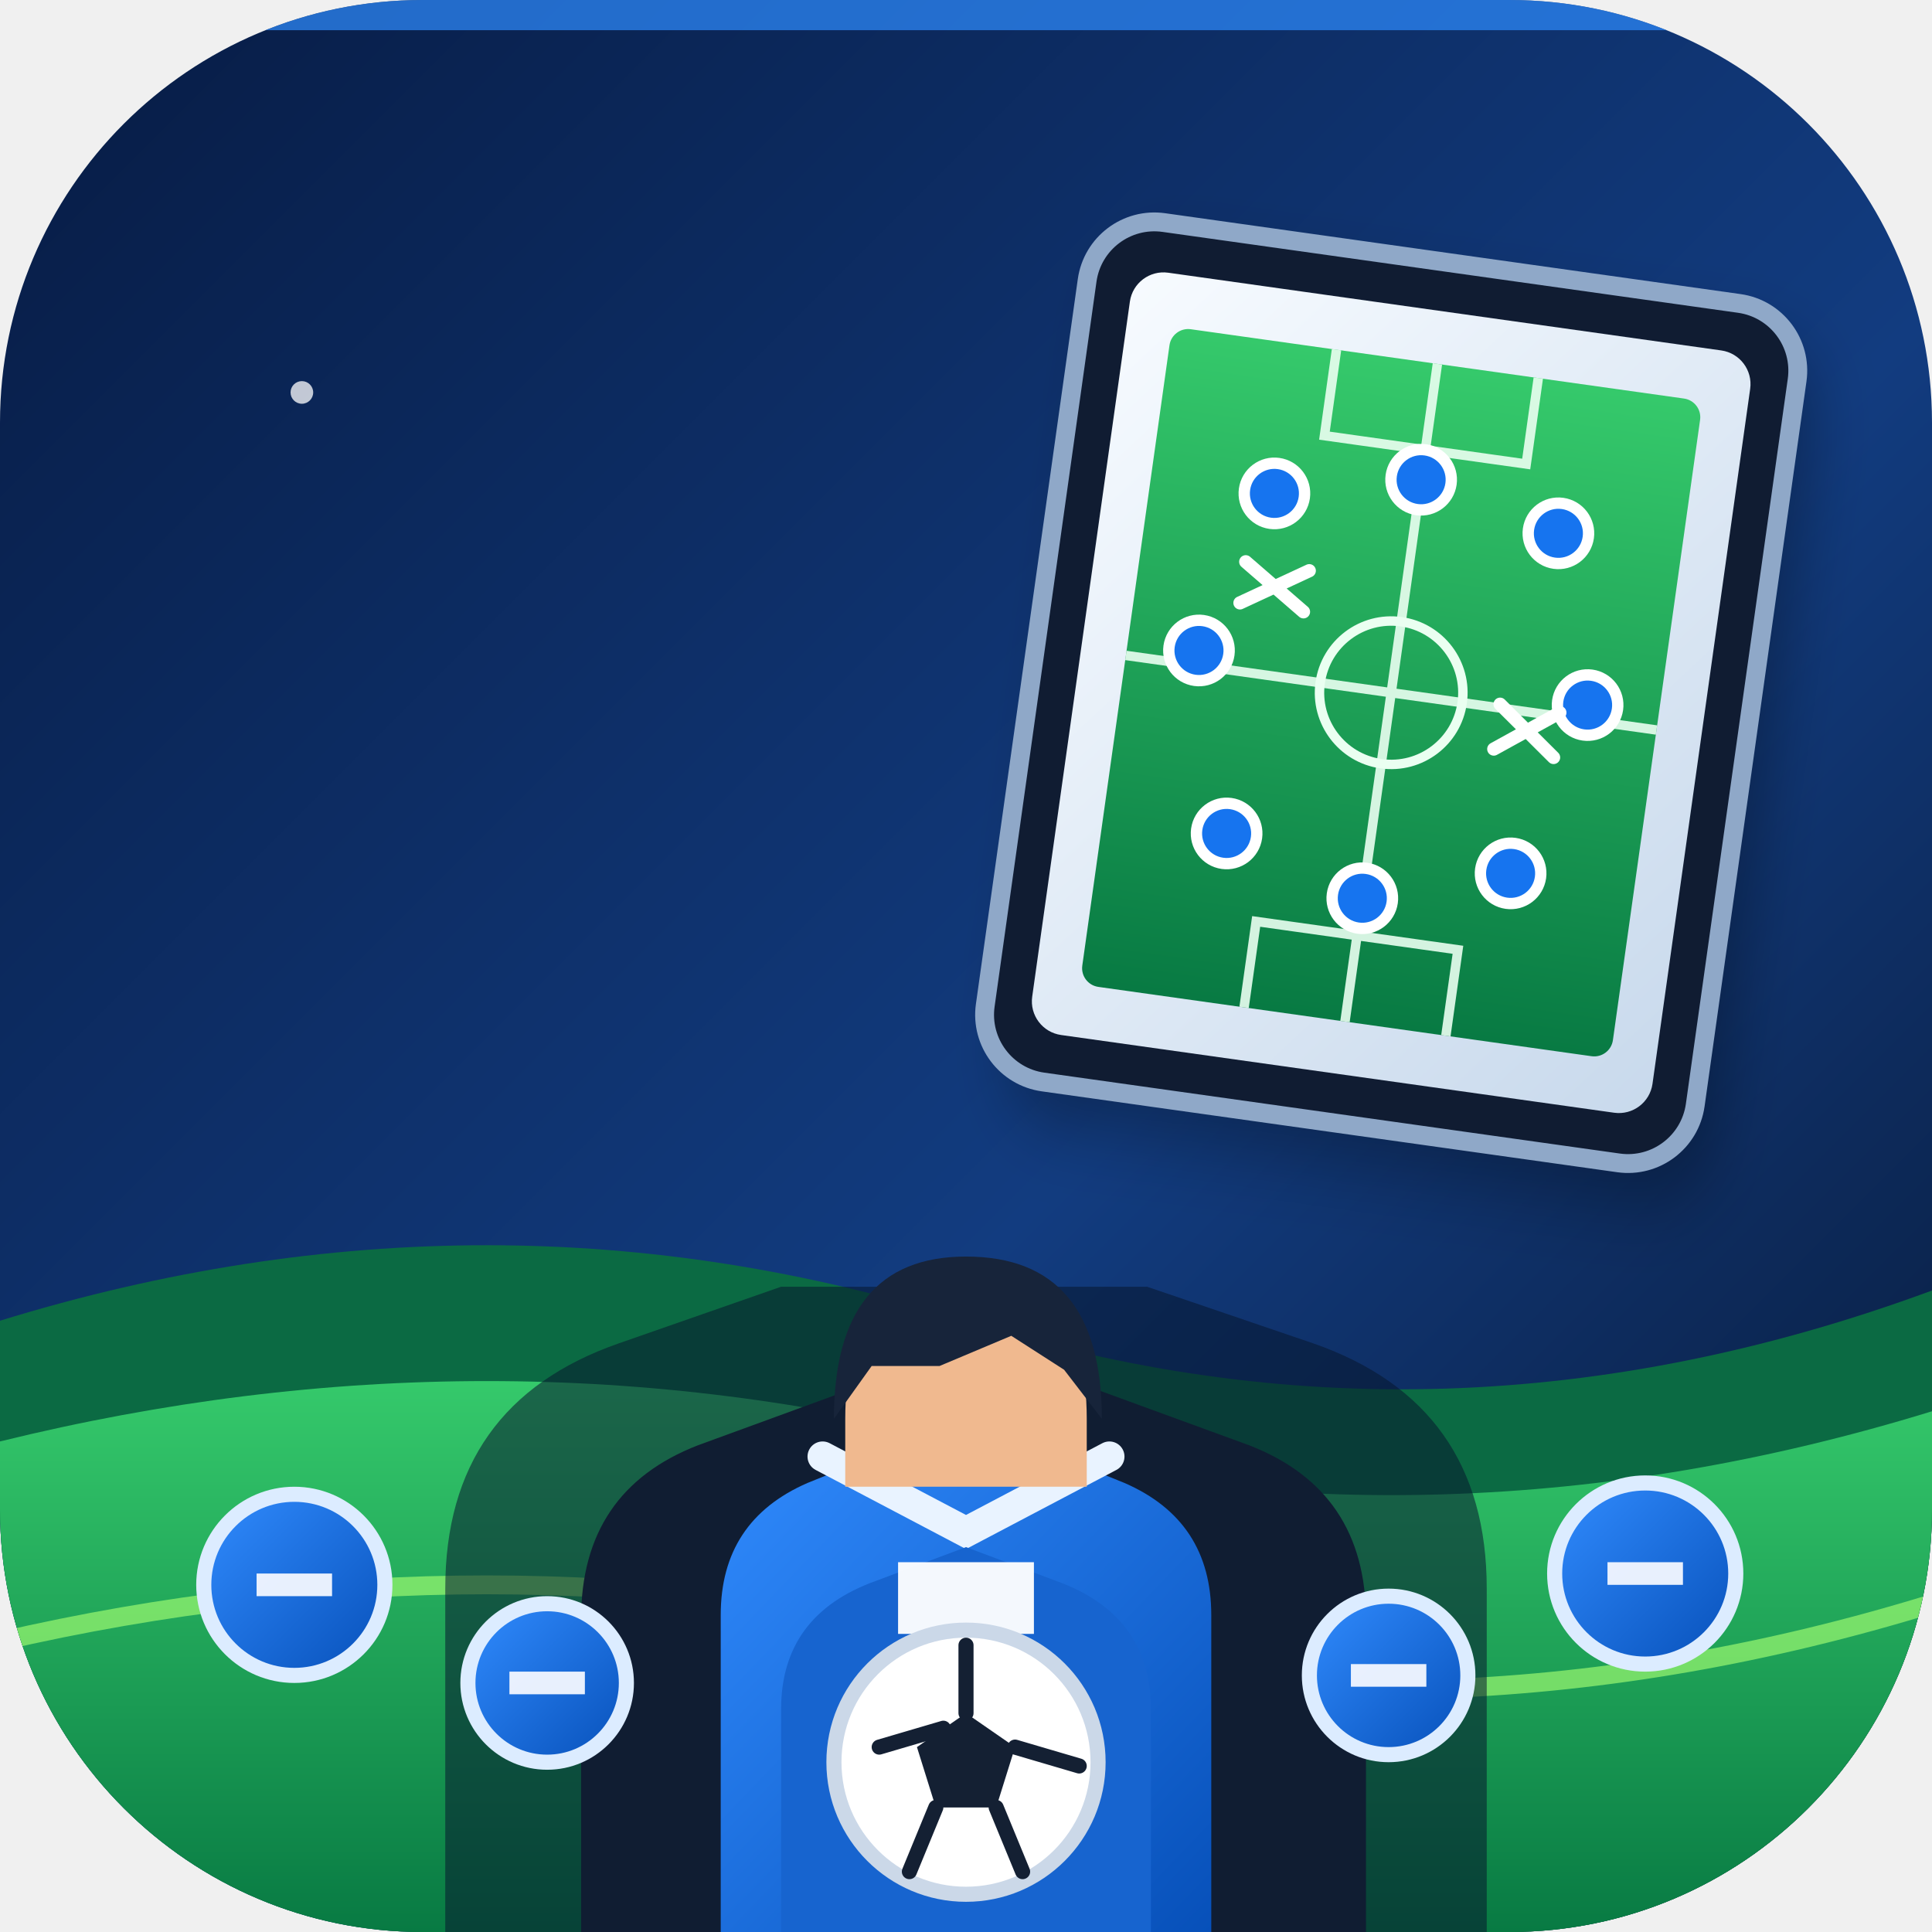
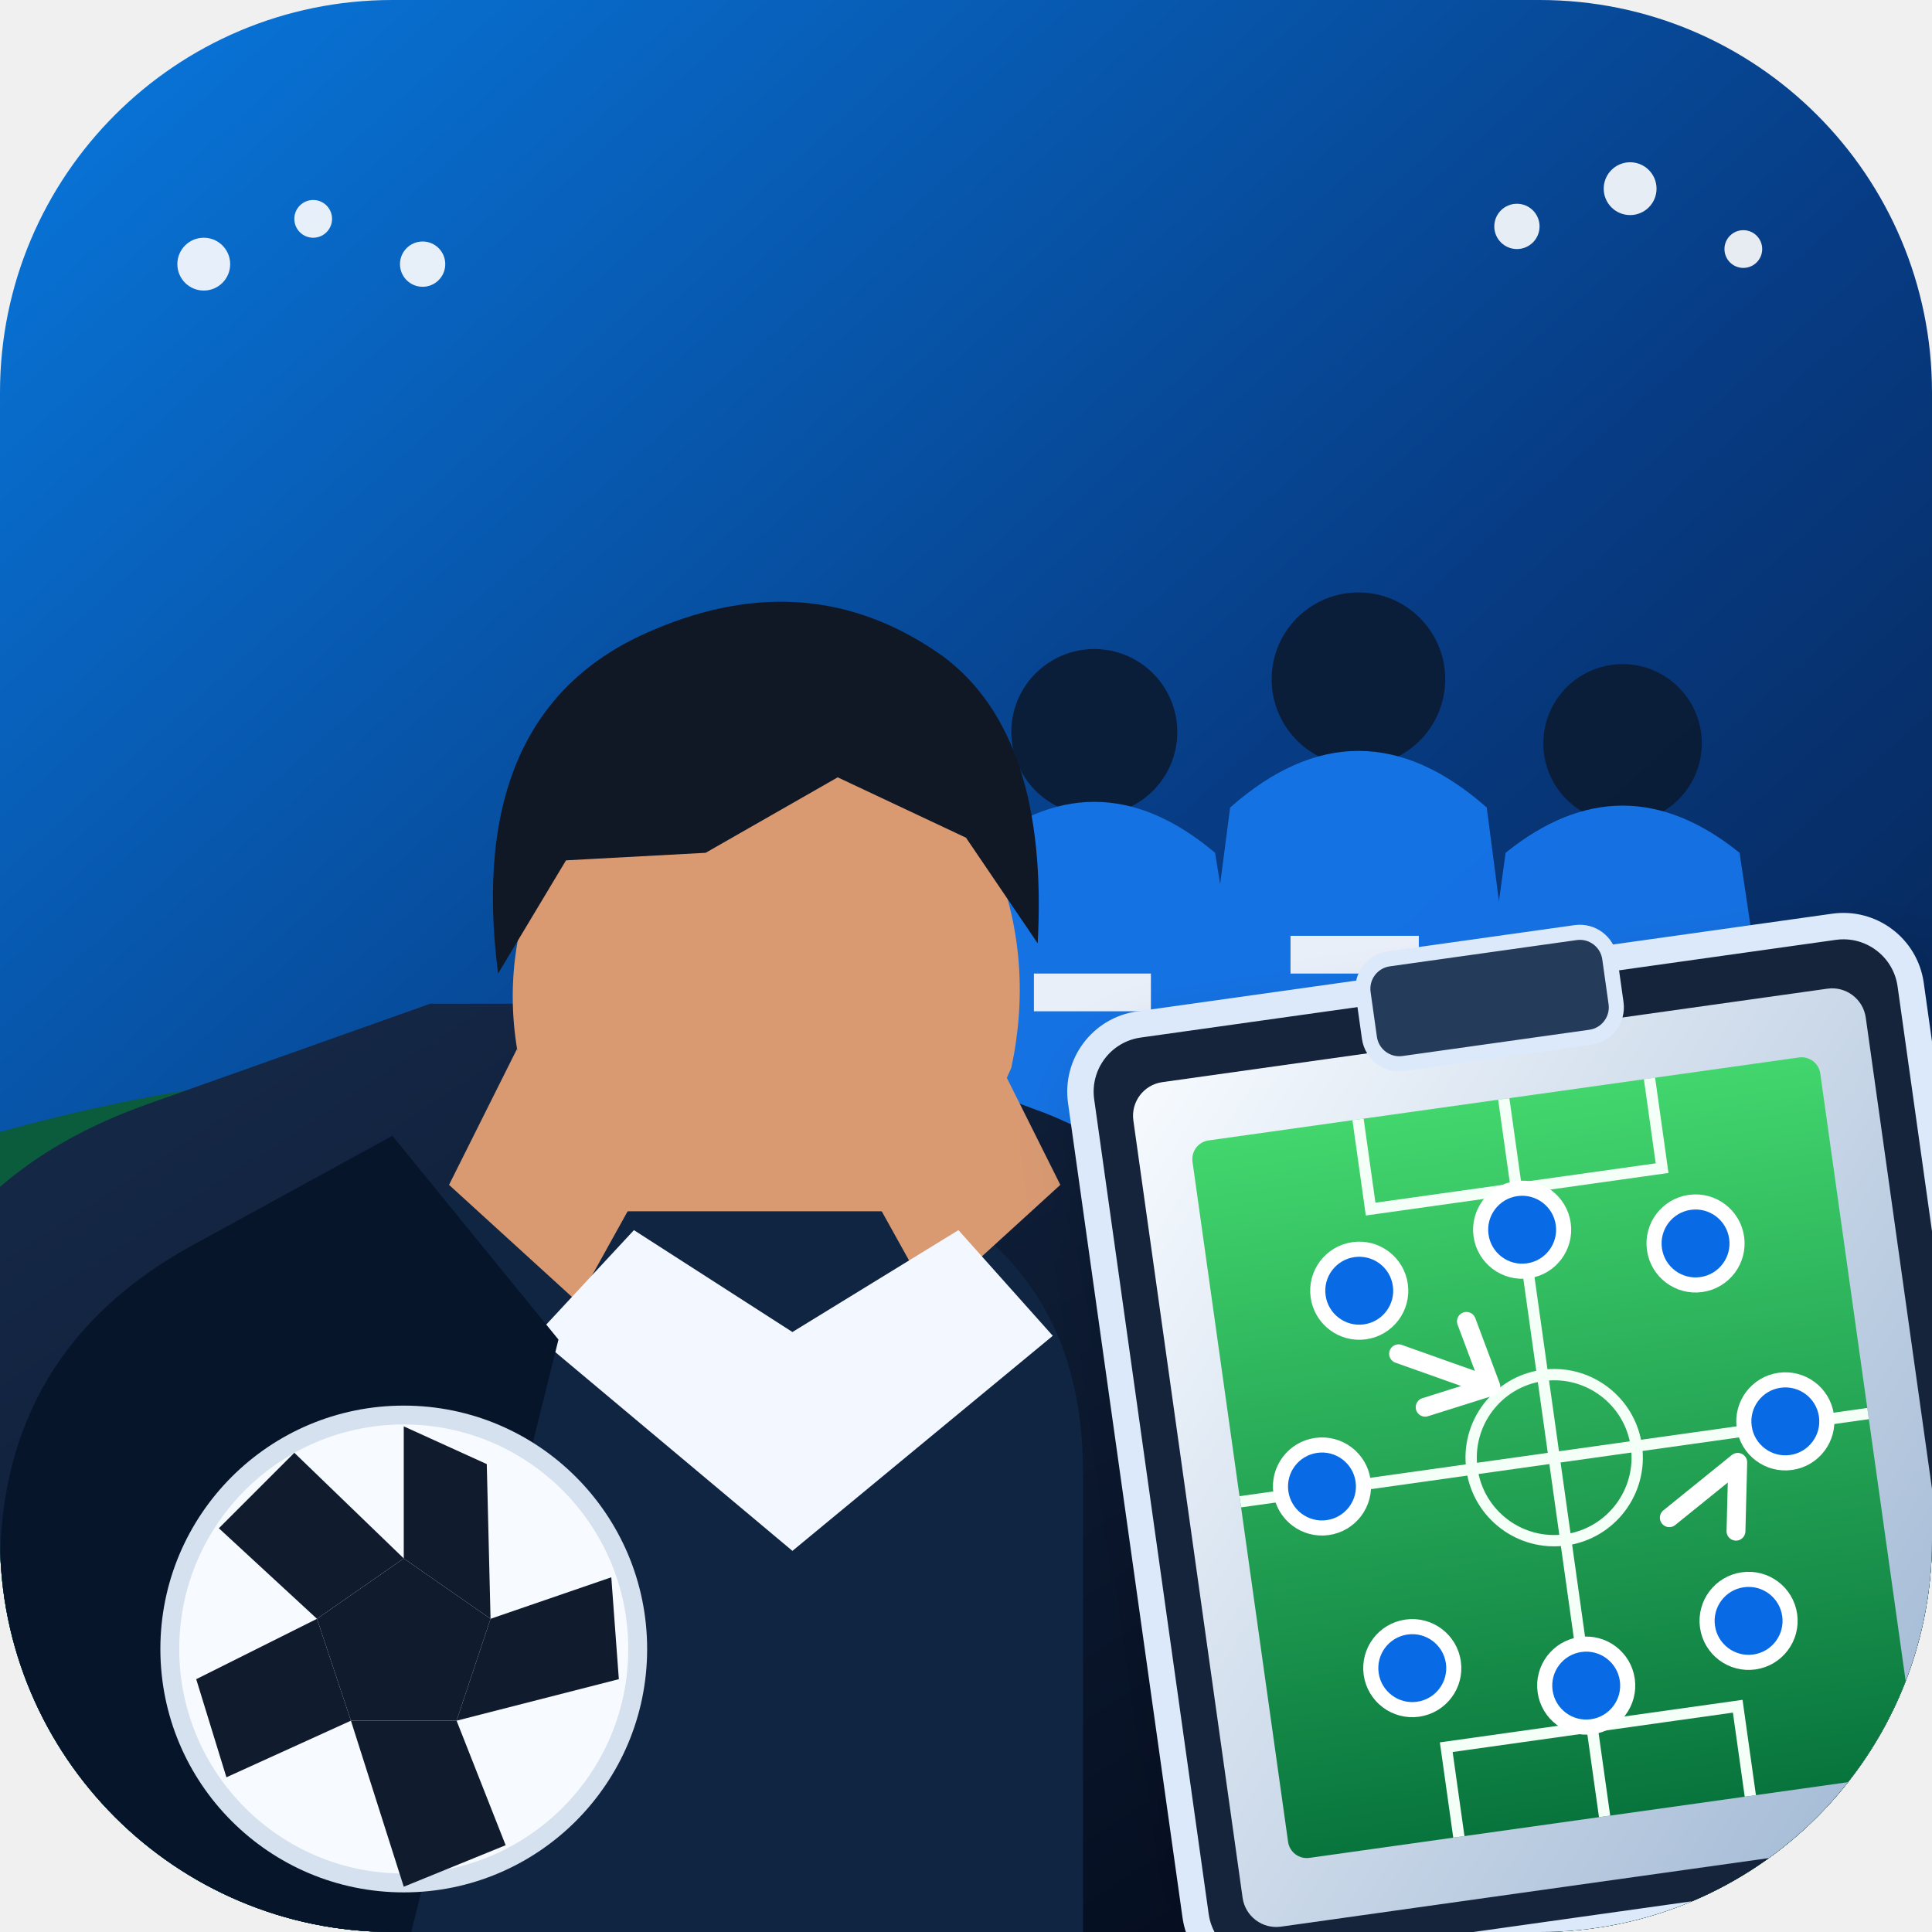
<svg xmlns="http://www.w3.org/2000/svg" viewBox="0 0 512 512">
  <defs>
-     <linearGradient id="bg" x1="0" y1="0" x2="1" y2="1">
-       <stop offset="0" stop-color="#071b43" />
-       <stop offset=".58" stop-color="#123c80" />
-       <stop offset="1" stop-color="#07152e" />
+     <linearGradient id="bg" x2="0.9" y2="1">
+       <stop stop-color="#0879df" />
+       <stop offset=".55" stop-color="#073b83" />
+       <stop offset="1" stop-color="#061a3c" />
    </linearGradient>
-     <linearGradient id="pitch" x1="0" y1="0" x2="0" y2="1">
-       <stop stop-color="#35c96b" />
-       <stop offset="1" stop-color="#087a43" />
+     <linearGradient id="grass" x2="0" y2="1">
+       <stop stop-color="#42d66d" />
+       <stop offset="1" stop-color="#08743d" />
    </linearGradient>
-     <linearGradient id="shirt" x1="0" y1="0" x2="1" y2="1">
-       <stop stop-color="#318cff" />
-       <stop offset="1" stop-color="#0750b9" />
+     <linearGradient id="shirt" x2="1" y2="1">
+       <stop stop-color="#172c4c" />
+       <stop offset="1" stop-color="#050e20" />
    </linearGradient>
-     <linearGradient id="board" x1="0" y1="0" x2="1" y2="1">
+     <linearGradient id="board" x2="1" y2="1">
      <stop stop-color="#f7fbff" />
-       <stop offset="1" stop-color="#c8d9ec" />
+       <stop offset="1" stop-color="#9db5d2" />
    </linearGradient>
+     <clipPath id="clip">
+       <rect width="512" height="512" rx="104" />
+     </clipPath>
    <filter id="shadow" x="-30%" y="-30%" width="160%" height="160%">
-       <feGaussianBlur stdDeviation="9" />
+       <feGaussianBlur stdDeviation="10" />
    </filter>
-     <clipPath id="clip">
-       <rect width="512" height="512" rx="112" />
-     </clipPath>
  </defs>
  <g clip-path="url(#clip)">
    <rect width="512" height="512" fill="url(#bg)" />
-     <circle cx="80" cy="104" r="3" fill="#fff" opacity=".75" />
-     <circle cx="430" cy="90" r="4" fill="#fff" opacity=".8" />
-     <circle cx="466" cy="156" r="2.5" fill="#fff" opacity=".65" />
-     <path d="M0 350 Q130 310 256 350 T512 342 V512 H0Z" fill="#0b6a43" />
-     <path d="M0 382 Q130 350 256 382 T512 374 V512 H0Z" fill="url(#pitch)" />
-     <path d="M0 435 Q130 405 256 435 T512 425" fill="none" stroke="#a4ff72" stroke-width="5" opacity=".65" />
-     <g transform="translate(274 70) rotate(8 105 112)">
-       <rect x="7" y="10" width="190" height="230" rx="18" fill="#000" opacity=".3" filter="url(#shadow)" />
-       <rect width="190" height="230" rx="18" fill="#101c32" stroke="#8fa8c8" stroke-width="5" />
-       <rect x="12" y="13" width="166" height="204" rx="9" fill="url(#board)" />
-       <rect x="24" y="27" width="142" height="176" rx="5" fill="url(#pitch)" />
-       <path d="M95 27V203 M24 115H166 M68 27V50H122V27 M68 203V180H122V203" fill="none" stroke="#eafff1" stroke-width="2.5" opacity=".9" />
-       <circle cx="95" cy="115" r="19" fill="none" stroke="#eafff1" stroke-width="2.5" />
-       <g fill="#1674ef" stroke="#fff" stroke-width="3">
-         <circle cx="57" cy="67" r="8" />
-         <circle cx="95" cy="58" r="8" />
-         <circle cx="133" cy="67" r="8" />
-         <circle cx="43" cy="111" r="8" />
-         <circle cx="147" cy="111" r="8" />
-         <circle cx="57" cy="158" r="8" />
-         <circle cx="95" cy="170" r="8" />
-         <circle cx="133" cy="158" r="8" />
+     <path d="M0 300 Q125 265 255 300T512 286V512H0Z" fill="#0b5c3d" />
+     <path d="M0 356Q130 320 260 356T512 340V512H0Z" fill="url(#grass)" />
+     <path d="M0 420Q125 386 255 420T512 404" fill="none" stroke="#a4ff85" stroke-width="5" opacity=".55" />
+     <g fill="#fff" opacity=".9">
+       <circle cx="54" cy="70" r="7" />
+       <circle cx="83" cy="58" r="5" />
+       <circle cx="112" cy="70" r="6" />
+       <circle cx="402" cy="60" r="6" />
+       <circle cx="432" cy="50" r="7" />
+       <circle cx="462" cy="66" r="5" />
+     </g>
+     <g opacity=".95">
+       <g fill="#0b1c35">
+         <circle cx="290" cy="194" r="22" />
+         <circle cx="360" cy="180" r="23" />
+         <circle cx="430" cy="197" r="21" />
      </g>
-       <path d="M52 86l17 11m-17 0 17-11M124 126l16-12m-16 0 16 12" fill="none" stroke="#fff" stroke-width="3.5" stroke-linecap="round" />
+       <g fill="#1675e8">
+         <path d="M258 226q32-27 64 0l13 80h-90z" />
+         <path d="M326 214q34-30 68 0l12 92h-92z" />
+         <path d="M399 226q31-25 62 0l12 80h-85z" />
+       </g>
+       <g fill="#f5f8ff">
+         <path d="M274 258h31v10h-31zM342 248h34v10h-34zM413 260h31v10h-31z" />
+       </g>
    </g>
-     <g transform="translate(0 0)">
-       <path d="M118 512v-91q0-49 46-65l43-15h97l44 15q46 16 46 65v91Z" fill="#06152d" opacity=".55" />
-       <path d="M154 512v-83q0-34 31-46l52-19h42l52 19q31 12 31 46v83Z" fill="#101d32" />
-       <path d="M191 512v-84q0-25 23-35l42-17 42 17q23 10 23 35v84Z" fill="url(#shirt)" />
-       <path d="M218 386l38 20 38-20" fill="none" stroke="#e9f3ff" stroke-width="8" stroke-linecap="round" />
-       <path d="M224 376q0-38 32-38t32 38v18h-64Z" fill="#f0b98f" />
-       <path d="M221 376q0-43 35-43 36 0 36 43l-10-13-14-9-19 8-18 0Z" fill="#17243a" />
-       <path d="M207 512v-59q0-25 25-34l24-9 24 9q25 9 25 34v59Z" fill="#1764cf" />
-       <path d="M238 414h36v19h-36z" fill="#fff" opacity=".95" />
+     <path d="M-32 512v-128q4-67 70-91l76-27h85l78 29q58 23 62 91v126Z" fill="url(#shirt)" />
+     <path d="M72 512v-122q0-51 43-73l64-30 66 30q42 22 42 73v122Z" fill="#102542" />
+     <path d="M138 283q-6-27 5-53 17-41 61-42 43 0 60 41 10 26 4 54l-17 38h-97z" fill="#d99a72" />
+     <path d="M132 258q-9-70 41-91 42-18 77 7 28 21 25 76l-19-28-34-16-35 20-37 2z" fill="#101725" />
+     <path d="M137 278q12 29 31 40l-15 27-34-31zM263 278q-12 29-31 40l15 27 34-31z" fill="#d99a72" />
+     <path d="M168 326l42 27 44-27 25 28-69 57-68-57z" fill="#f3f7ff" />
+     <path d="M0 512v-97q0-57 51-85l53-29 44 54-39 157z" fill="#07152b" />
+     <g transform="translate(284 274) rotate(-8)">
+       <rect x="7" y="8" width="222" height="254" rx="20" fill="#000" opacity=".35" filter="url(#shadow)" />
+       <rect width="222" height="254" rx="18" fill="#15243a" stroke="#dbe9fa" stroke-width="7" />
+       <rect x="13" y="16" width="196" height="226" rx="9" fill="url(#board)" />
+       <rect x="27" y="33" width="168" height="192" rx="5" fill="url(#grass)" />
+       <path d="M111 33v192M27 129h168M72 33v24h78V33M72 225v-24h78v24" fill="none" stroke="#f4fff7" stroke-width="3" />
+       <circle cx="111" cy="129" r="22" fill="none" stroke="#f4fff7" stroke-width="3" />
+       <g fill="#086be5" stroke="#fff" stroke-width="4">
+         <circle cx="66" cy="78" r="11" />
+         <circle cx="111" cy="68" r="11" />
+         <circle cx="156" cy="78" r="11" />
+         <circle cx="49" cy="128" r="11" />
+         <circle cx="173" cy="128" r="11" />
+         <circle cx="66" cy="179" r="11" />
+         <circle cx="111" cy="190" r="11" />
+         <circle cx="156" cy="179" r="11" />
+       </g>
+       <g fill="none" stroke="#fff" stroke-width="5" stroke-linecap="round" stroke-linejoin="round">
+         <path d="M74 96l23 12-4-18m4 18-18 3M139 149l20-12-3 18" />
+       </g>
+       <rect x="78" y="-8" width="66" height="28" rx="8" fill="#243b59" stroke="#dbe9fa" stroke-width="4" />
    </g>
-     <g fill="url(#shirt)" stroke="#dcecff" stroke-width="4">
-       <circle cx="78" cy="420" r="24" />
-       <circle cx="145" cy="446" r="21" />
-       <circle cx="368" cy="444" r="21" />
-       <circle cx="436" cy="417" r="24" />
+     <g transform="translate(107 437)">
+       <circle r="62" fill="#f7fbff" stroke="#d5e1ef" stroke-width="5" />
+       <path d="M0-24 23-8 14 19H-14L-23-8Z" fill="#101b2d" />
+       <g fill="#101b2d">
+         <path d="M0-24l0-35 22 10 1 41zM23-8l32-11 2 27-43 11zM14 19l13 33-27 11-14-44zM-14 19l-33 15-8-26 32-16zM-23-8l-26-24 20-20 29 28z" />
+       </g>
    </g>
-     <g fill="#f2f7ff" opacity=".95">
-       <path d="M68 417h20v6H68zM135 443h20v6h-20zM358 441h20v6h-20zM426 414h20v6h-20z" />
-     </g>
-     <g transform="translate(256 467)">
-       <circle r="35" fill="#fff" stroke="#cbd8e8" stroke-width="4" />
-       <path d="M0-13 13-4 8 12H-8L-13-4Z" fill="#142033" />
-       <path d="m0-13 0-18m13 27 17 5M8 12l7 17m-23-17-7 17m-8-33 17-5" fill="none" stroke="#142033" stroke-width="4" stroke-linecap="round" />
-     </g>
-     <path d="M0 0h512v8H0z" fill="#2e8cff" opacity=".7" />
  </g>
</svg>
